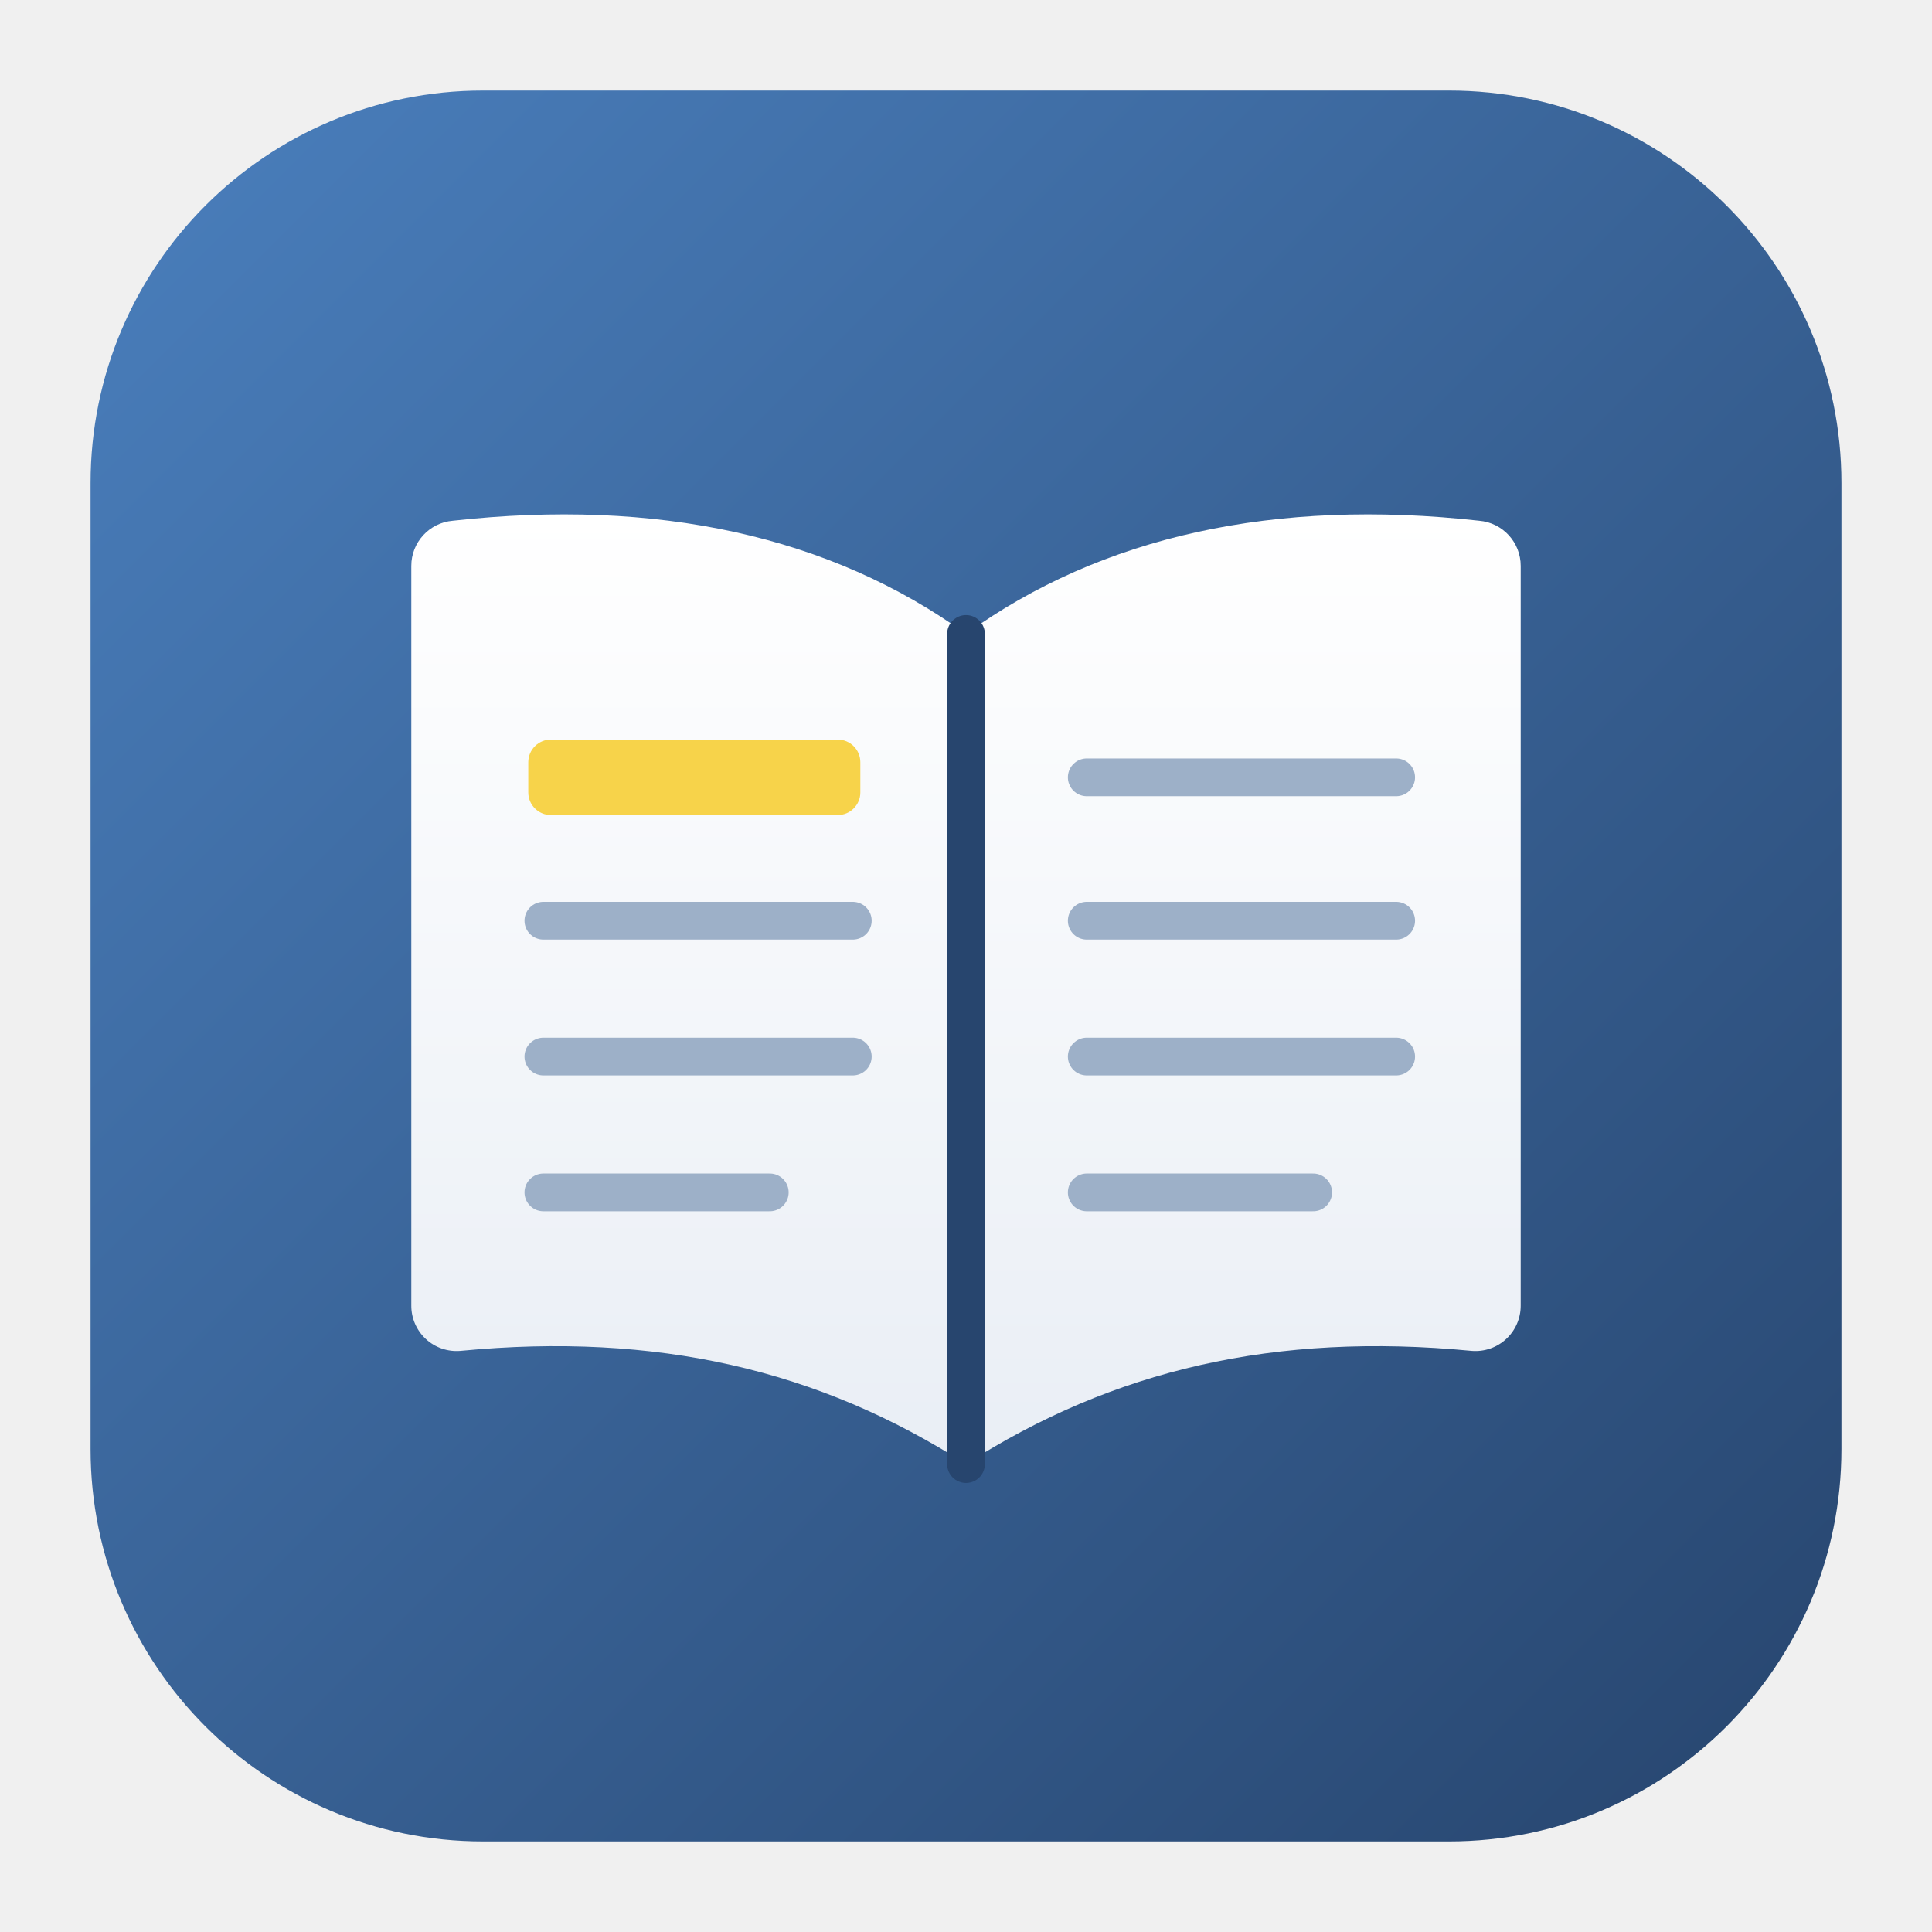
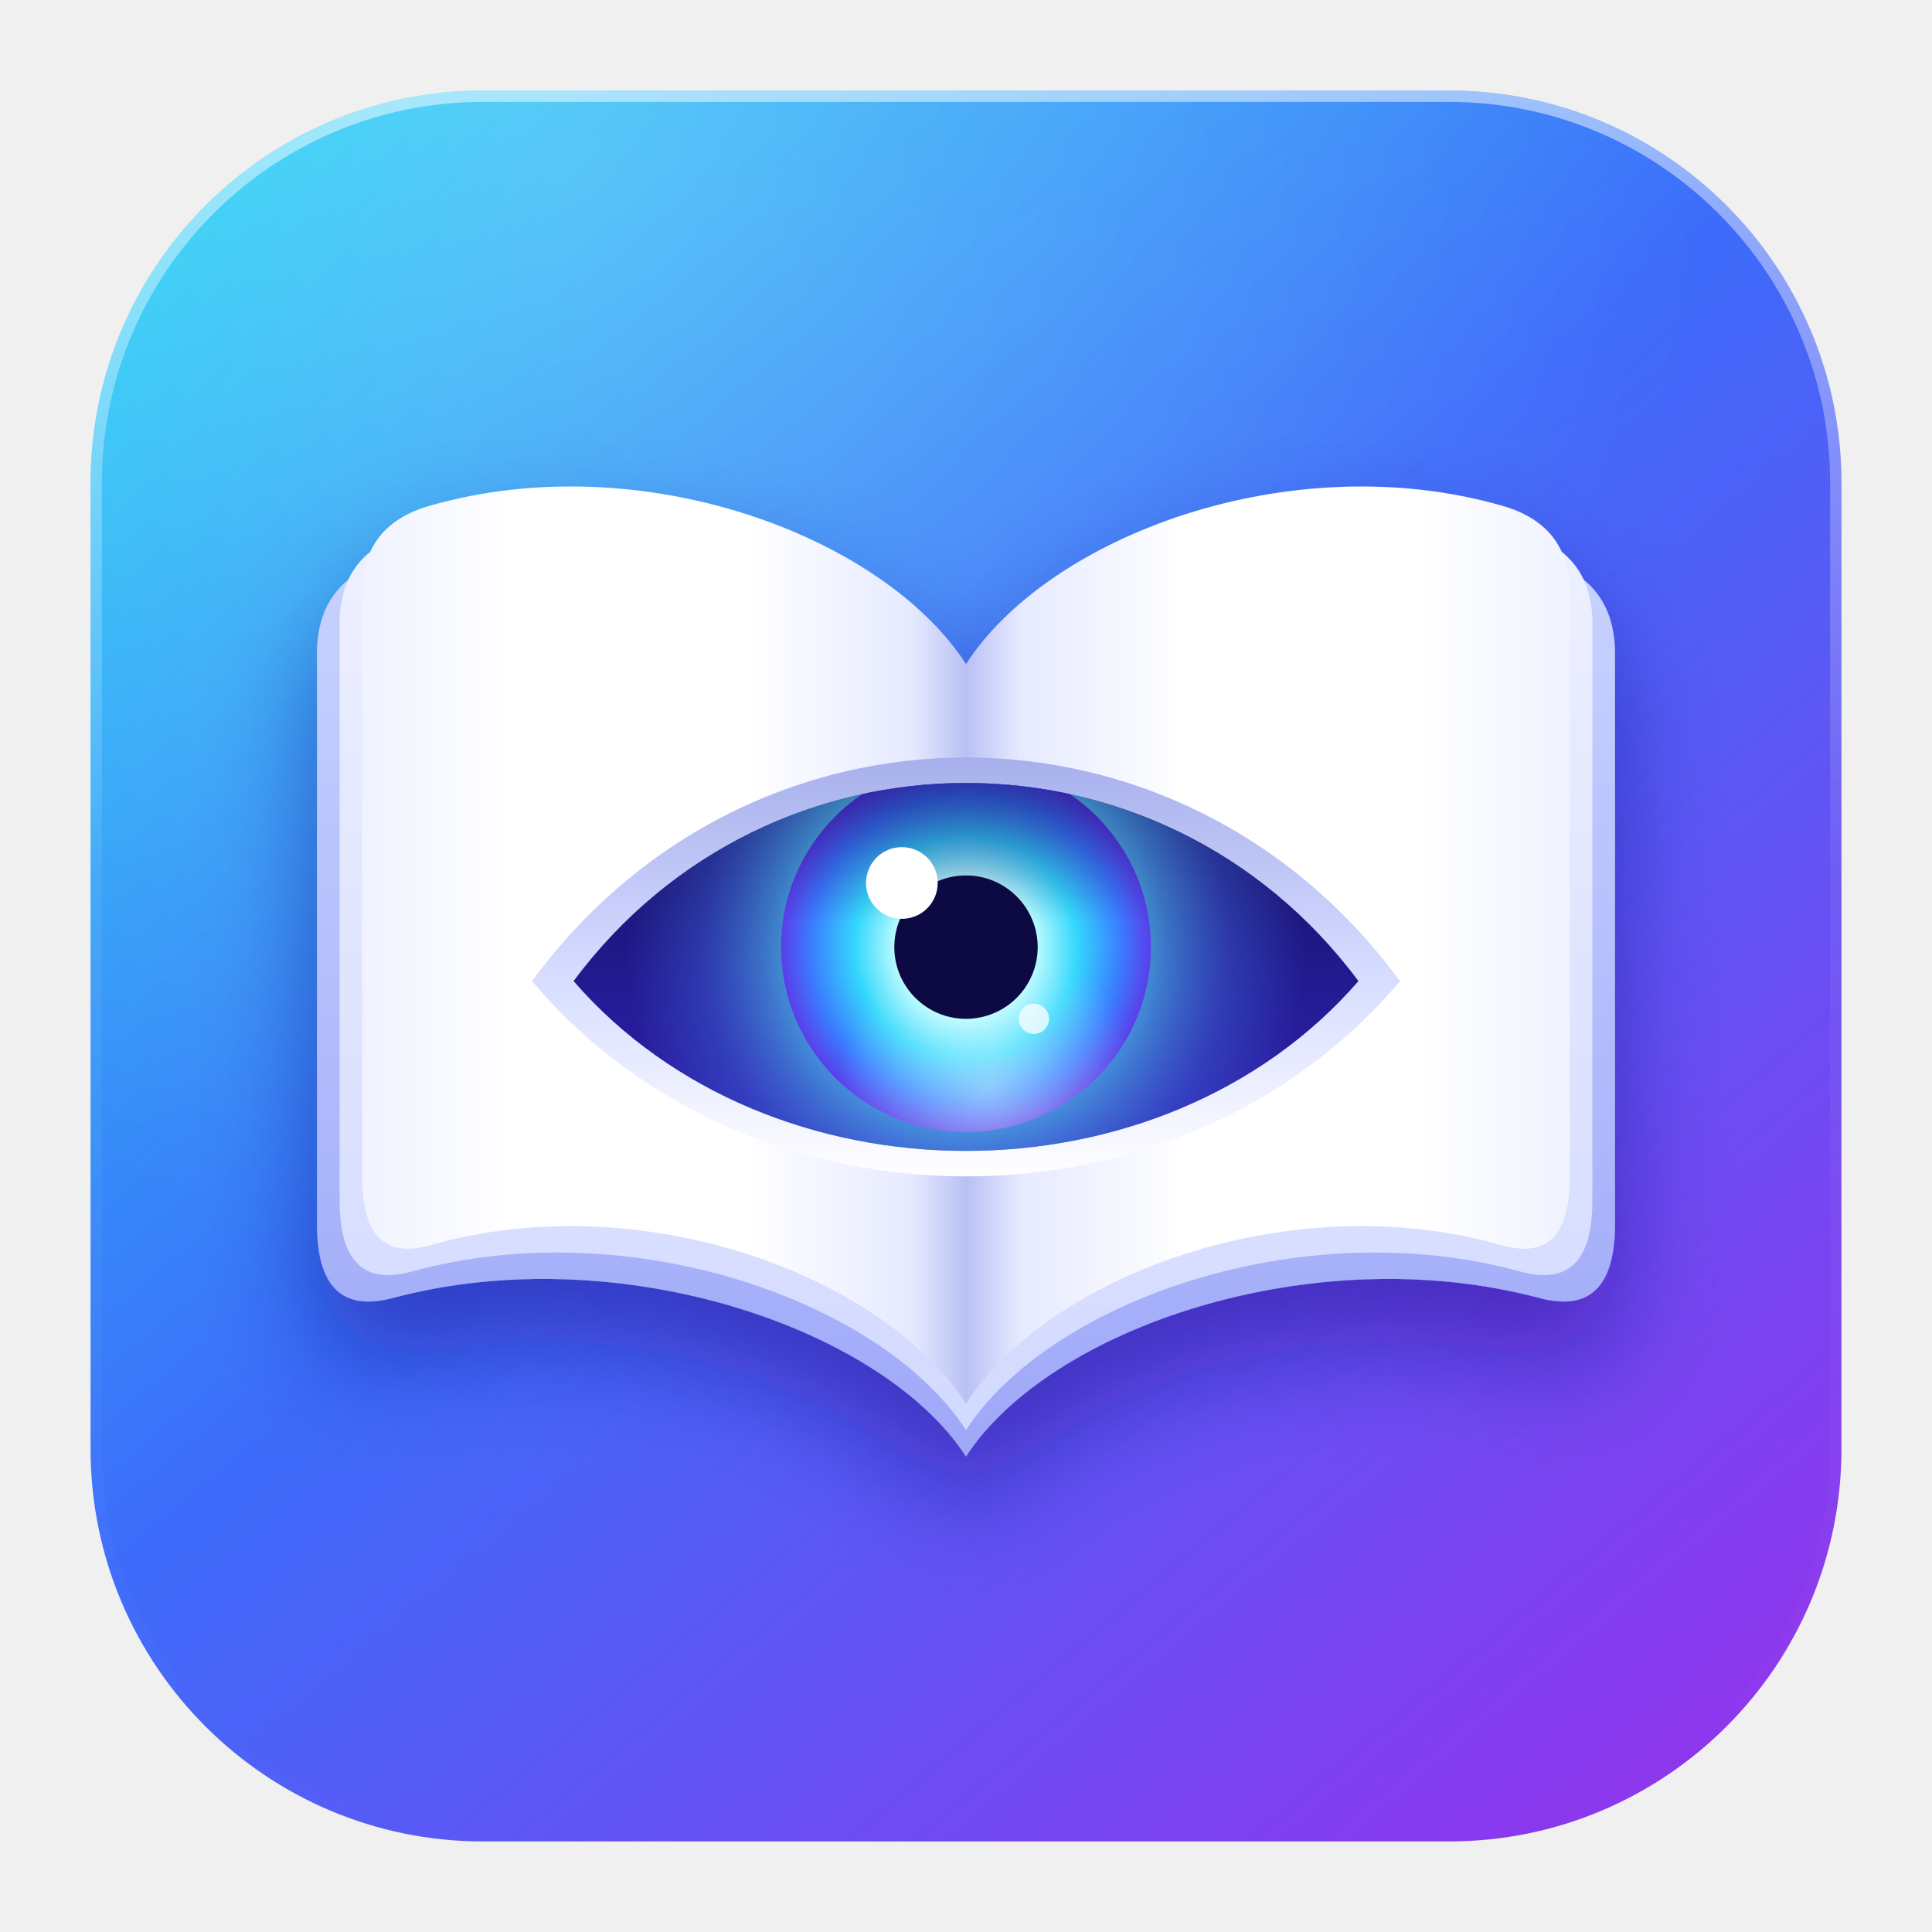
- <svg xmlns="http://www.w3.org/2000/svg" viewBox="0 0 512 512">
+ <svg xmlns="http://www.w3.org/2000/svg" viewBox="0 0 512 512" width="512" height="512">
  <defs>
-     <linearGradient id="bg" x1="0" y1="0" x2="1" y2="1">
-       <stop offset="0" stop-color="#4a7fbd" />
-       <stop offset="1" stop-color="#27456e" />
+     <linearGradient id="bg" x1="0.08" y1="0" x2="0.92" y2="1">
+       <stop offset="0" stop-color="#22D0F5" />
+       <stop offset="0.46" stop-color="#3D6CFA" />
+       <stop offset="1" stop-color="#9233EC" />
    </linearGradient>
-     <linearGradient id="page" x1="0" y1="0" x2="0" y2="1">
-       <stop offset="0" stop-color="#ffffff" />
-       <stop offset="1" stop-color="#e9eef5" />
+     <radialGradient id="sheen" cx="150" cy="40" r="300" gradientUnits="userSpaceOnUse">
+       <stop offset="0" stop-color="#FFFFFF" stop-opacity="0.22" />
+       <stop offset="1" stop-color="#FFFFFF" stop-opacity="0" />
+     </radialGradient>
+     <linearGradient id="rim" x1="0" y1="24" x2="0" y2="488" gradientUnits="userSpaceOnUse">
+       <stop offset="0" stop-color="#FFFFFF" stop-opacity="0.5" />
+       <stop offset="0.45" stop-color="#FFFFFF" stop-opacity="0.06" />
+       <stop offset="1" stop-color="#FFFFFF" stop-opacity="0" />
    </linearGradient>
+     <linearGradient id="pageL" x1="256" y1="0" x2="96" y2="0" gradientUnits="userSpaceOnUse">
+       <stop offset="0" stop-color="#B9C1F4" />
+       <stop offset="0.09" stop-color="#E6EAFF" />
+       <stop offset="0.36" stop-color="#FFFFFF" />
+       <stop offset="0.75" stop-color="#FFFFFF" />
+       <stop offset="1" stop-color="#F0F3FF" />
+     </linearGradient>
+     <linearGradient id="pageR" x1="256" y1="0" x2="416" y2="0" gradientUnits="userSpaceOnUse">
+       <stop offset="0" stop-color="#B9C1F4" />
+       <stop offset="0.09" stop-color="#E6EAFF" />
+       <stop offset="0.36" stop-color="#FFFFFF" />
+       <stop offset="0.75" stop-color="#FFFFFF" />
+       <stop offset="1" stop-color="#F0F3FF" />
+     </linearGradient>
+     <linearGradient id="stack" x1="0" y1="140" x2="0" y2="381" gradientUnits="userSpaceOnUse">
+       <stop offset="0" stop-color="#EEF1FF" />
+       <stop offset="1" stop-color="#D3DAFF" />
+     </linearGradient>
+     <linearGradient id="cover" x1="0" y1="150" x2="0" y2="388" gradientUnits="userSpaceOnUse">
+       <stop offset="0" stop-color="#C9D3FF" />
+       <stop offset="1" stop-color="#9FA9F8" />
+     </linearGradient>
+     <linearGradient id="socket" x1="0" y1="211" x2="0" y2="309" gradientUnits="userSpaceOnUse">
+       <stop offset="0" stop-color="#130C58" />
+       <stop offset="0.55" stop-color="#231A92" />
+       <stop offset="1" stop-color="#3023B0" />
+     </linearGradient>
+     <linearGradient id="bevel" x1="0" y1="205" x2="0" y2="316" gradientUnits="userSpaceOnUse">
+       <stop offset="0" stop-color="#A7B0EC" />
+       <stop offset="0.5" stop-color="#D5DBFF" />
+       <stop offset="1" stop-color="#FFFFFF" />
+     </linearGradient>
+     <radialGradient id="iris" cx="256" cy="255" r="49" gradientUnits="userSpaceOnUse">
+       <stop offset="0.36" stop-color="#C6FEFF" />
+       <stop offset="0.6" stop-color="#34D8FC" />
+       <stop offset="0.84" stop-color="#3A7CFF" />
+       <stop offset="1" stop-color="#5A3EEA" />
+     </radialGradient>
+     <radialGradient id="irisLight" cx="262" cy="292" r="40" gradientUnits="userSpaceOnUse">
+       <stop offset="0" stop-color="#E8FFFF" stop-opacity="0.5" />
+       <stop offset="1" stop-color="#E8FFFF" stop-opacity="0" />
+     </radialGradient>
+     <linearGradient id="lidShade" x1="0" y1="208" x2="0" y2="248" gradientUnits="userSpaceOnUse">
+       <stop offset="0" stop-color="#150C66" stop-opacity="0.6" />
+       <stop offset="1" stop-color="#150C66" stop-opacity="0" />
+     </linearGradient>
+     <radialGradient id="glow" cx="256" cy="255" r="90" gradientUnits="userSpaceOnUse">
+       <stop offset="0.52" stop-color="#58E0FF" stop-opacity="0.62" />
+       <stop offset="0.78" stop-color="#4A8BFF" stop-opacity="0.28" />
+       <stop offset="1" stop-color="#4A8BFF" stop-opacity="0" />
+     </radialGradient>
+     <clipPath id="almond">
+       <path d="M152 264 C204 194 308 194 360 264 C308 324 204 324 152 264 Z" />
+     </clipPath>
+     <clipPath id="irisClip">
+       <circle cx="256" cy="255" r="49" />
+     </clipPath>
+     <filter id="bookShadow" x="-20%" y="-20%" width="140%" height="150%">
+       <feGaussianBlur in="SourceAlpha" stdDeviation="14" />
+       <feOffset dy="16" result="b" />
+       <feFlood flood-color="#1C0E80" flood-opacity="0.45" />
+       <feComposite in2="b" operator="in" result="s" />
+       <feMerge>
+         <feMergeNode in="s" />
+         <feMergeNode in="SourceGraphic" />
+       </feMerge>
+     </filter>
  </defs>
  <rect x="24" y="24" width="464" height="464" rx="104" fill="url(#bg)" />
-   <path d="M256 168c-36-26-82-36-136-30a12 12 0 0 0-11 12v196a12 12 0 0 0 13 12c52-5 95 5 134 30z" fill="url(#page)" />
-   <path d="M256 168c36-26 82-36 136-30a12 12 0 0 1 11 12v196a12 12 0 0 1-13 12c-52-5-95 5-134 30z" fill="url(#page)" />
-   <path d="M256 168v220" stroke="#27456e" stroke-width="10" stroke-linecap="round" />
-   <rect x="140" y="196" width="88" height="20" rx="6" fill="#f7d34a" />
-   <g stroke="#9db0c8" stroke-width="10" stroke-linecap="round">
-     <path d="M144 244h82M144 280h82M144 316h60" />
-     <path d="M288 206h82M288 244h82M288 280h82M288 316h60" />
+   <rect x="24" y="24" width="464" height="464" rx="104" fill="url(#sheen)" />
+   <rect x="25.5" y="25.5" width="461" height="461" rx="102.5" fill="none" stroke="url(#rim)" stroke-width="3" />
+   <g filter="url(#bookShadow)" transform="translate(0 -8)">
+     <path fill="url(#cover)" d="M256 198 C234 164 164 140 104 156 Q84 161.3 84 181.3 L84 332.3 Q84 357.3 104 352 C164 336 234 360 256 394 C278 360 348 336 408 352 Q428 357.3 428 332.3 L428 181.3 Q428 161.3 408 156 C348 140 278 164 256 198 Z" />
+     <path fill="url(#stack)" d="M256 191 C234 157 167 133 109 149 Q90 154.2 90 173.2 L90 326.2 Q90 350.2 109 345 C167 329 234 353 256 387 C278 353 345 329 403 345 Q422 350.2 422 326.2 L422 173.2 Q422 154.2 403 149 C345 133 278 157 256 191 Z" />
+     <path fill="url(#pageL)" d="M256 184 C234 150 170 126 114 142 Q96 147.1 96 165.1 L96 320.1 Q96 343.1 114 338 C170 322 234 346 256 380 Z" />
+     <path fill="url(#pageR)" d="M256 184 C278 150 342 126 398 142 Q416 147.1 416 165.1 L416 320.1 Q416 343.1 398 338 C342 322 278 346 256 380 Z" />
+   </g>
+   <g transform="translate(0 -4)">
+     <path fill="url(#bevel)" d="M141 264 C199 185 313 185 371 264 C313 333 199 333 141 264 Z" />
+     <path fill="url(#socket)" d="M152 264 C204 194 308 194 360 264 C308 324 204 324 152 264 Z" />
+     <g clip-path="url(#almond)">
+       <circle cx="256" cy="255" r="90" fill="url(#glow)" />
+       <circle cx="256" cy="255" r="49" fill="url(#iris)" />
+       <g clip-path="url(#irisClip)">
+         <circle cx="262" cy="292" r="40" fill="url(#irisLight)" />
+         <rect x="196" y="204" width="120" height="44" fill="url(#lidShade)" />
+       </g>
+       <circle cx="256" cy="255" r="19" fill="#0D0942" />
+       <circle cx="239" cy="238" r="9.5" fill="#FFFFFF" />
+       <circle cx="274" cy="274" r="4" fill="#FFFFFF" fill-opacity="0.75" />
+     </g>
  </g>
</svg>
